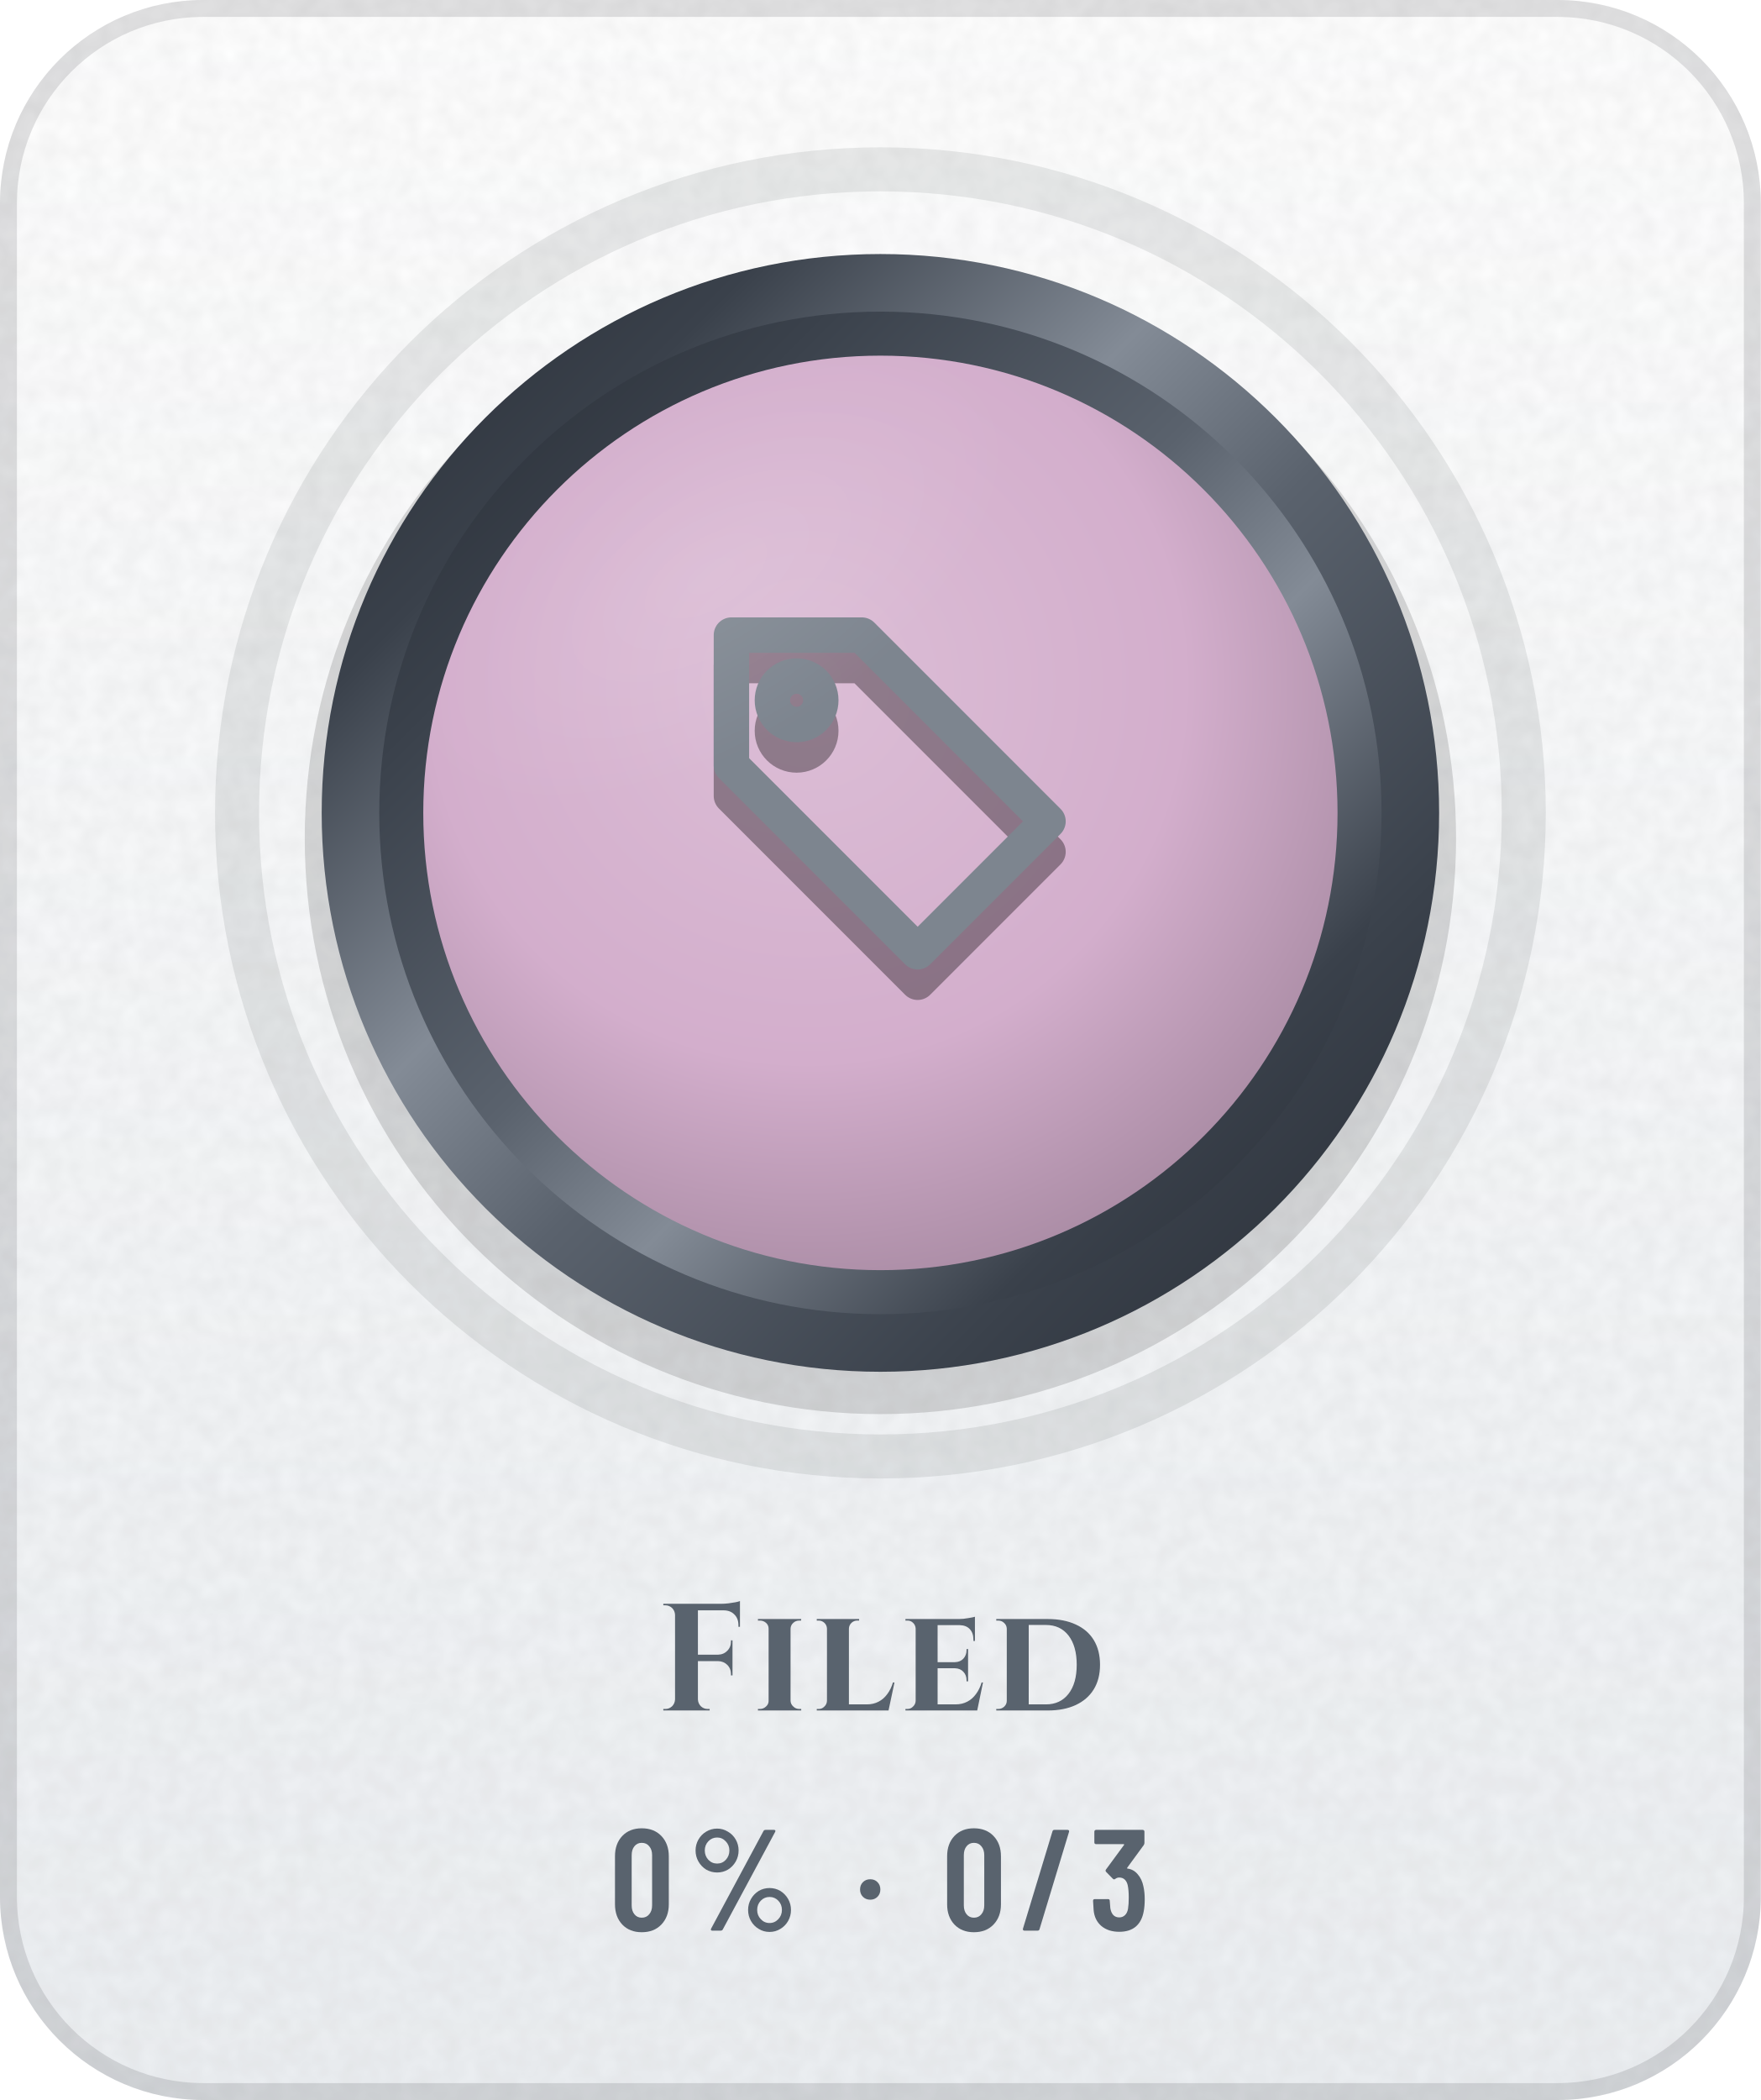
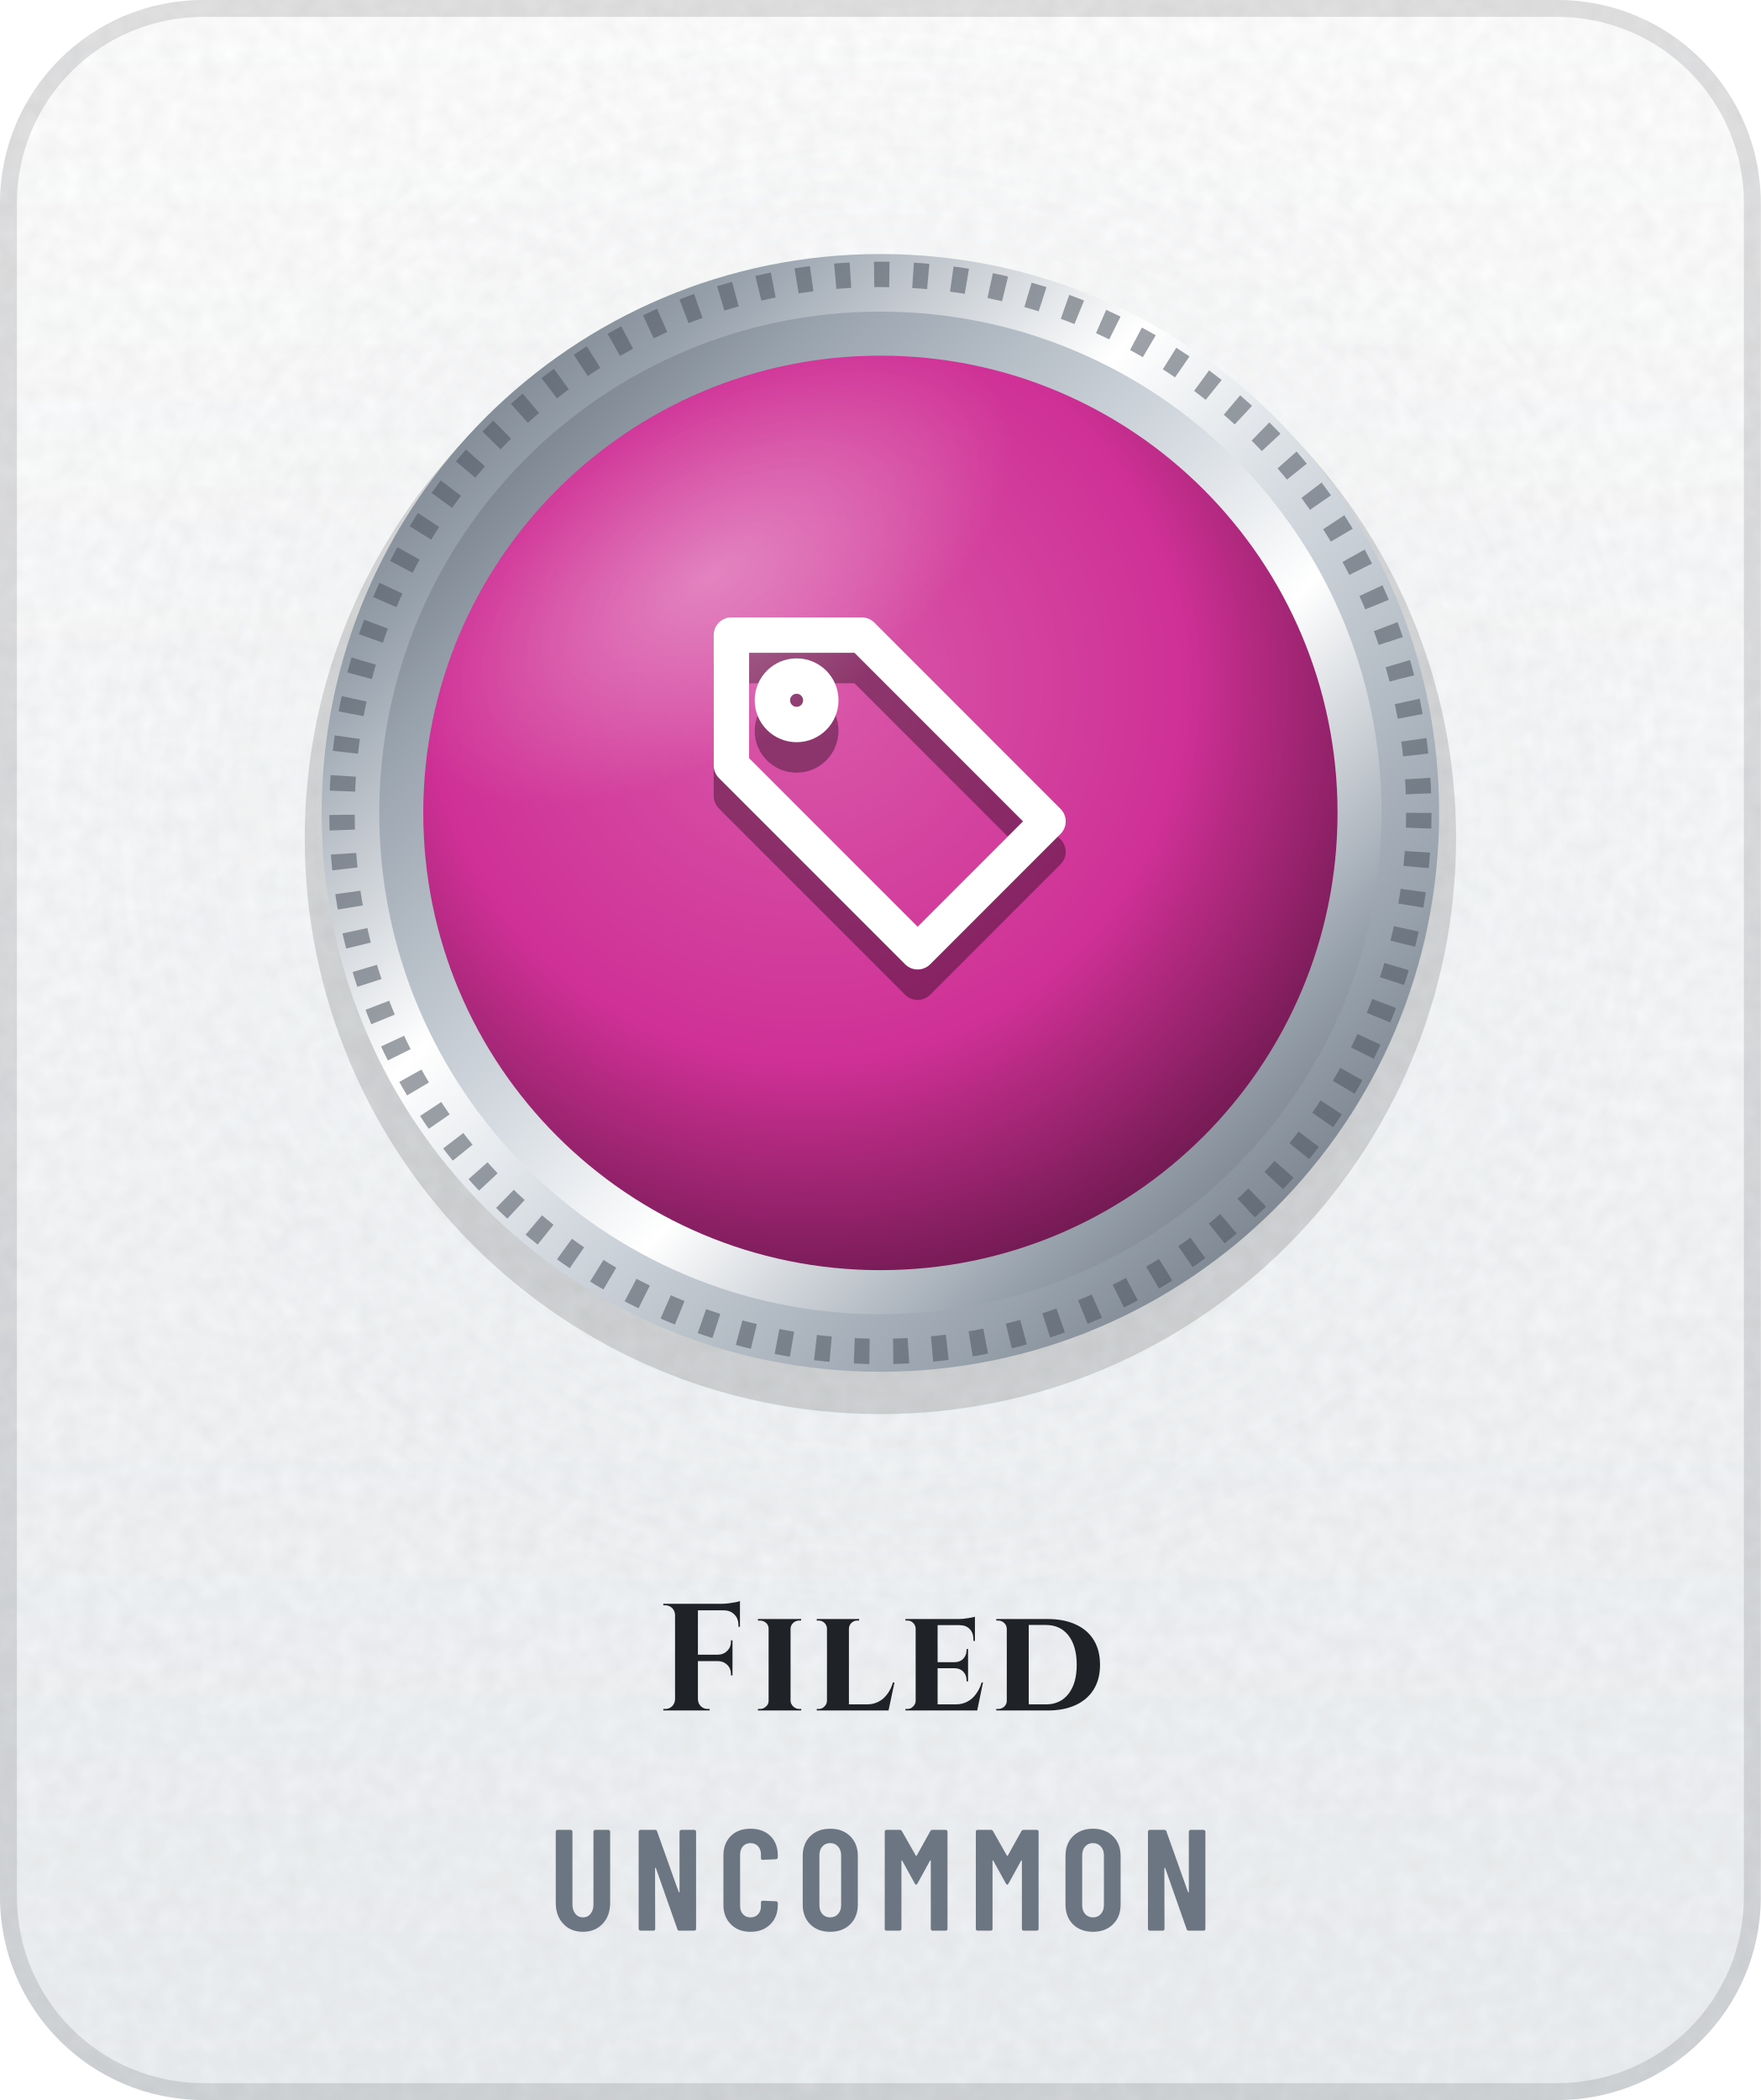
- <svg xmlns="http://www.w3.org/2000/svg" width="104" height="124" viewBox="0 0 104 124" role="img" aria-label="Filed: 0% (0 of 3)">
+ <svg xmlns="http://www.w3.org/2000/svg" width="104" height="124" viewBox="0 0 104 124" role="img" aria-label="Filed: earned, Uncommon">
  <defs>
    <linearGradient id="bg" x1="0" y1="0" x2="0" y2="1">
      <stop offset="0" stop-color="#FFFFFF" />
      <stop offset="1" stop-color="#EDF0F3" />
    </linearGradient>
    <clipPath id="card">
      <rect width="104" height="124" rx="12" />
    </clipPath>
    <filter id="grain" x="0" y="0" width="100%" height="100%">
      <feTurbulence type="fractalNoise" baseFrequency=".85" numOctaves="2" stitchTiles="stitch" />
      <feColorMatrix values="0 0 0 0 0 0 0 0 0 0 0 0 0 0 0 0 0 0 .05 0" />
    </filter>
    <radialGradient id="glow" cx=".5" cy=".5" r=".5">
-       <stop offset="0" stop-color="#5A626D" stop-opacity="0" />
-       <stop offset="1" stop-color="#5A626D" stop-opacity="0" />
+       <stop offset="0" stop-color="#D4DAE0" stop-opacity="0.19" />
+       <stop offset="1" stop-color="#D4DAE0" stop-opacity="0" />
    </radialGradient>
    <linearGradient id="mh" x1="0" y1="0" x2="1" y2="0">
-       <stop offset="0" stop-color="#252A32" />
-       <stop offset="0.2" stop-color="#3A414B" />
-       <stop offset="0.4" stop-color="#838B96" />
-       <stop offset="0.54" stop-color="#5A626D" />
-       <stop offset="0.78" stop-color="#3A414B" />
-       <stop offset="1" stop-color="#252A32" />
+       <stop offset="0" stop-color="#4E5661" />
+       <stop offset="0.2" stop-color="#98A2AD" />
+       <stop offset="0.4" stop-color="#FFFFFF" />
+       <stop offset="0.54" stop-color="#D4DAE0" />
+       <stop offset="0.78" stop-color="#98A2AD" />
+       <stop offset="1" stop-color="#4E5661" />
    </linearGradient>
    <linearGradient id="md" x1="0" y1="0" x2="1" y2="1">
-       <stop offset="0" stop-color="#252A32" />
-       <stop offset="0.2" stop-color="#3A414B" />
-       <stop offset="0.4" stop-color="#838B96" />
-       <stop offset="0.54" stop-color="#5A626D" />
-       <stop offset="0.78" stop-color="#3A414B" />
-       <stop offset="1" stop-color="#252A32" />
+       <stop offset="0" stop-color="#4E5661" />
+       <stop offset="0.2" stop-color="#98A2AD" />
+       <stop offset="0.4" stop-color="#FFFFFF" />
+       <stop offset="0.54" stop-color="#D4DAE0" />
+       <stop offset="0.78" stop-color="#98A2AD" />
+       <stop offset="1" stop-color="#4E5661" />
    </linearGradient>
    <linearGradient id="mdr" x1="1" y1="1" x2="0" y2="0">
-       <stop offset="0" stop-color="#252A32" />
-       <stop offset="0.2" stop-color="#3A414B" />
-       <stop offset="0.4" stop-color="#838B96" />
-       <stop offset="0.54" stop-color="#5A626D" />
-       <stop offset="0.78" stop-color="#3A414B" />
-       <stop offset="1" stop-color="#252A32" />
+       <stop offset="0" stop-color="#4E5661" />
+       <stop offset="0.2" stop-color="#98A2AD" />
+       <stop offset="0.4" stop-color="#FFFFFF" />
+       <stop offset="0.54" stop-color="#D4DAE0" />
+       <stop offset="0.78" stop-color="#98A2AD" />
+       <stop offset="1" stop-color="#4E5661" />
    </linearGradient>
    <linearGradient id="dia" x1="0" y1="0" x2="1" y2="0">
      <stop offset="0" stop-color="#2F7DD1" />
      <stop offset=".5" stop-color="#7B61E0" />
      <stop offset="1" stop-color="#C2449A" />
    </linearGradient>
    <linearGradient id="pb" x1="0" y1="0" x2="1" y2="0">
-       <stop offset="0" stop-color="#8F5125" />
-       <stop offset="1" stop-color="#CC8850" />
+       <stop offset="0" stop-color="#BE8818" />
+       <stop offset="1" stop-color="#EDC34A" />
    </linearGradient>
    <linearGradient id="shg" x1="0" y1="0" x2="1" y2="0">
      <stop offset="0" stop-color="#FFFFFF" stop-opacity="0" />
      <stop offset=".5" stop-color="#FFFFFF" stop-opacity=".6" />
      <stop offset="1" stop-color="#FFFFFF" stop-opacity="0" />
    </linearGradient>
    <radialGradient id="en" cx=".42" cy=".36" r=".75">
-       <stop offset="0" stop-color="#DCBED6" />
-       <stop offset=".55" stop-color="#D3AECC" />
-       <stop offset="1" stop-color="#9E8299" />
+       <stop offset="0" stop-color="#D959AA" />
+       <stop offset=".55" stop-color="#CF3095" />
+       <stop offset="1" stop-color="#53133C" />
    </radialGradient>
    <linearGradient id="ig" gradientUnits="userSpaceOnUse" x1="0" y1="34" x2="0" y2="62">
-       <stop offset="0" stop-color="#7D858F" />
-       <stop offset="1" stop-color="#4E5661" />
+       <stop offset="0" stop-color="#FFFFFF" />
+       <stop offset="1" stop-color="#D4DAE0" />
    </linearGradient>
    <radialGradient id="gl" cx=".5" cy=".5" r=".5">
      <stop offset="0" stop-color="#FFFFFF" stop-opacity=".45" />
      <stop offset="1" stop-color="#FFFFFF" stop-opacity="0" />
    </radialGradient>
    <clipPath id="fc">
      <circle cx="52" cy="48" r="27" />
    </clipPath>
  </defs>
  <g clip-path="url(#card)">
    <rect width="104" height="124" fill="url(#bg)" />
    <rect width="104" height="124" filter="url(#grain)" />
  </g>
  <rect x=".5" y=".5" width="103" height="123" rx="11.5" fill="none" stroke="#1F2328" stroke-opacity=".13" />
  <circle cx="52" cy="48" r="48" fill="url(#glow)" />
-   <circle cx="52" cy="48" r="38" fill="none" stroke="#1F2328" stroke-opacity=".09" stroke-width="2.6" />
  <circle cx="52" cy="49.5" r="34" fill="#000000" fill-opacity=".14" />
  <circle cx="52" cy="48" r="33" fill="url(#md)" />
+   <circle cx="52" cy="48" r="31.8" fill="none" stroke="#4E5661" stroke-opacity=".55" stroke-width="1.5" stroke-dasharray=".9 1.4" />
  <circle cx="52" cy="48" r="29.6" fill="url(#mdr)" />
  <circle cx="52" cy="48" r="27" fill="url(#en)" />
  <g transform="translate(38.8 36) scale(1.1)" fill="none" stroke="#000000" stroke-width="1.9" stroke-linecap="round" stroke-linejoin="round" stroke-opacity=".35">
    <path d="M11 3H4v7l10 10 7-7z" />
    <circle cx="7.5" cy="6.5" r="1.3" />
  </g>
  <g transform="translate(38.8 34.2) scale(1.1)" fill="none" stroke="url(#ig)" stroke-width="1.9" stroke-linecap="round" stroke-linejoin="round">
    <path d="M11 3H4v7l10 10 7-7z" />
    <circle cx="7.5" cy="6.5" r="1.3" />
  </g>
  <g clip-path="url(#fc)">
-     <ellipse cx="42" cy="34" rx="20" ry="10" transform="rotate(-32 42 34)" fill="url(#gl)" opacity=".25" />
+     <ellipse cx="42" cy="34" rx="20" ry="10" transform="rotate(-32 42 34)" fill="url(#gl)" opacity=".7" />
  </g>
-   <g transform="translate(38.8 101) scale(0.009 -0.009)" fill="#59636E">
+   <g transform="translate(38.8 101) scale(0.009 -0.009)" fill="#1F2328">
    <use href="#s70" x="0" />
    <use href="#s105" x="629" />
    <use href="#s108" x="1015" />
    <use href="#s101" x="1597" />
    <use href="#s100" x="2194" />
  </g>
-   <g transform="translate(36 114) scale(0.0085 -0.0085)" fill="#59636E">
-     <use href="#m48" x="0" />
-     <use href="#m37" x="544" />
-     <use href="#m183" x="1704" />
-     <use href="#m48" x="2308" />
-     <use href="#m47" x="2852" />
-     <use href="#m51" x="3332" />
+   <g transform="translate(32.4 114) scale(0.0085 -0.0085)" fill="#6B7682">
+     <use href="#m85" x="0" />
+     <use href="#m78" x="572" />
+     <use href="#m67" x="1173" />
+     <use href="#m79" x="1724" />
+     <use href="#m77" x="2285" />
+     <use href="#m77" x="2918" />
+     <use href="#m79" x="3550" />
+     <use href="#m78" x="4111" />
  </g>
  <defs>
-     <path id="m37" d="M54 557Q54 598 74 633Q94 668 128 688Q163 709 204 709Q244 709 278 688Q313 668 333 633Q353 598 353 557Q353 515 333 480Q313 445 279 424Q245 404 204 404Q163 404 128 424Q94 445 74 480Q54 515 54 557ZM162 14 526 692Q530 700 541 700H599Q606 700 608 696Q610 692 607 686L243 8Q239 0 228 0H170Q163 0 161 4Q159 8 162 14ZM289 557Q289 594 264 620Q239 647 204 647Q168 647 143 621Q118 595 118 557Q118 519 143 492Q168 466 204 466Q240 466 264 492Q289 519 289 557ZM419 144Q419 185 439 220Q459 255 493 276Q527 296 568 296Q609 296 643 276Q677 255 697 220Q717 185 717 144Q717 102 697 67Q677 32 643 12Q609 -9 568 -9Q527 -9 493 12Q459 32 439 67Q419 102 419 144ZM654 144Q654 182 629 208Q604 234 568 234Q532 234 507 208Q482 182 482 144Q482 106 507 80Q532 53 568 53Q604 53 629 80Q654 106 654 144Z" />
-     <path id="m47" d="M21 14 226 690Q229 700 239 700H331Q337 700 340 696Q343 692 341 686L136 10Q133 0 123 0H31Q25 0 22 4Q19 8 21 14Z" />
-     <path id="m48" d="M38 183V517Q38 604 89 658Q140 711 224 711Q309 711 360 658Q412 604 412 517V183Q412 96 360 42Q309 -11 224 -11Q140 -11 89 42Q38 96 38 183ZM296 176V524Q296 563 276 586Q257 610 224 610Q192 610 173 586Q154 563 154 524V176Q154 137 173 114Q192 90 224 90Q257 90 276 114Q296 137 296 176Z" />
-     <path id="m51" d="M387 218Q387 169 380 134Q368 66 326 29Q283 -8 210 -8Q134 -8 86 32Q38 73 32 143Q30 165 28 207Q28 219 40 219H132Q144 219 144 207Q146 173 148 156Q153 125 169 108Q185 92 210 92Q234 92 250 108Q266 123 271 152Q276 182 276 230Q276 281 269 315Q263 341 248 355Q233 369 210 369Q195 369 183 360Q177 356 174 356Q172 356 166 360L119 408Q115 412 115 417Q115 421 118 425L243 595Q245 597 244 599Q242 601 239 601H49Q44 601 40 604Q37 608 37 613V688Q37 693 40 696Q44 700 49 700H373Q378 700 382 696Q385 693 385 688V609Q385 602 380 594L266 438Q262 432 268 431Q309 426 338 392Q368 358 378 307Q387 267 387 218Z" />
-     <path id="m183" d="M37 286Q37 317 57 337Q77 357 108 357Q139 357 158 337Q178 317 178 286Q178 255 158 235Q138 215 108 215Q77 215 57 235Q37 255 37 286Z" />
+     <path id="m67" d="M42 180V521Q42 607 94 658Q145 708 230 708Q316 708 368 658Q420 607 420 521V509Q420 504 416 500Q413 496 408 496L315 492Q303 492 303 504V529Q303 564 283 586Q263 608 230 608Q198 608 178 586Q158 564 158 529V171Q158 136 178 114Q198 92 230 92Q263 92 283 114Q303 136 303 171V196Q303 201 306 204Q310 208 315 208L408 204Q413 204 416 200Q420 197 420 192V180Q420 95 368 44Q316 -8 230 -8Q145 -8 94 44Q42 95 42 180Z" />
+     <path id="m77" d="M383 700H475Q480 700 484 696Q487 693 487 688V12Q487 7 484 4Q480 0 475 0H383Q378 0 374 4Q371 7 371 12V484Q371 488 369 488Q367 488 365 485L278 327Q273 319 269 319Q265 319 260 327L173 485Q171 488 169 488Q167 488 167 484V12Q167 7 164 4Q160 0 155 0H63Q58 0 54 4Q51 7 51 12V688Q51 693 54 696Q58 700 63 700H155Q165 700 170 692L267 521Q270 517 273 521L368 692Q373 700 383 700Z" />
+     <path id="m78" d="M350 700H441Q446 700 450 696Q453 693 453 688V12Q453 7 450 4Q446 0 441 0H336Q326 0 323 10L174 434Q173 437 170 436Q168 436 168 433L169 12Q169 7 166 4Q162 0 157 0H66Q61 0 58 4Q54 7 54 12V688Q54 693 58 696Q61 700 66 700H169Q179 700 182 690L332 269Q333 266 336 266Q338 267 338 270V688Q338 693 342 696Q345 700 350 700Z" />
+     <path id="m79" d="M42 182V518Q42 604 94 656Q147 708 233 708Q319 708 372 656Q425 604 425 518V182Q425 96 372 44Q319 -8 233 -8Q147 -8 94 44Q42 96 42 182ZM309 177V523Q309 561 288 584Q267 608 233 608Q199 608 178 584Q158 561 158 523V177Q158 139 178 116Q199 92 233 92Q267 92 288 116Q309 139 309 177Z" />
+     <path id="m85" d="M50 194V688Q50 693 54 696Q57 700 62 700H154Q159 700 162 696Q166 693 166 688V182Q166 142 186 117Q206 92 239 92Q272 92 292 117Q312 142 312 182V688Q312 693 316 696Q319 700 324 700H416Q421 700 424 696Q428 693 428 688V194Q428 103 376 48Q324 -8 239 -8Q153 -8 102 48Q50 103 50 194Z" />
    <path id="s70" d="M496 460V230H486V238Q486 275 462 299Q438 323 401 324H269V73Q270 47 288 28Q307 10 333 10H346V0H42V10H55Q81 10 100 28Q118 47 119 73V627Q118 653 100 672Q81 690 55 690H42V700H423Q445 700 470 703Q494 706 515 710Q536 714 545 718V549H535V559Q535 604 508 630Q482 657 437 657H269V366H401Q438 367 462 392Q486 416 486 453V460Z" />
    <path id="s100" d="M371 600Q478 600 555 564Q632 529 673 462Q714 394 714 300Q714 206 673 139Q632 72 555 36Q478 0 371 0H33V10H46Q69 10 86 26Q102 42 102 64V537Q101 560 84 575Q68 590 45 590H33V600ZM246 561V40H359Q453 40 507 109Q561 178 561 300Q561 422 507 492Q453 561 359 561Z" />
    <path id="s101" d="M543 184 505 0H34V10H47Q69 10 84 26Q100 41 101 63V537Q100 560 84 575Q69 590 47 590H34V600H385Q414 600 446 606Q478 611 490 615V456H480V465Q480 509 456 534Q433 559 389 560H245V317H359Q394 318 414 340Q435 363 435 396V403H445V191H435V199Q435 232 414 254Q394 276 359 277H245V40H363Q406 40 440 58Q473 75 497 108Q521 140 534 184Z" />
    <path id="s105" d="M104 63V537Q104 560 87 575Q70 590 46 590H34V600H318L317 590H306Q282 590 266 575Q249 560 248 537V63Q249 41 266 26Q282 10 306 10H318V0H34V10H47Q70 10 87 26Q104 41 104 63Z" />
    <path id="s108" d="M544 184 505 0H34V10H47Q69 10 84 26Q100 41 101 63V537Q100 560 84 575Q68 590 46 590H34V600H312V590H300Q278 590 262 575Q246 560 245 537V40H363Q406 40 440 58Q473 75 497 108Q521 140 534 184Z" />
  </defs>
</svg>
